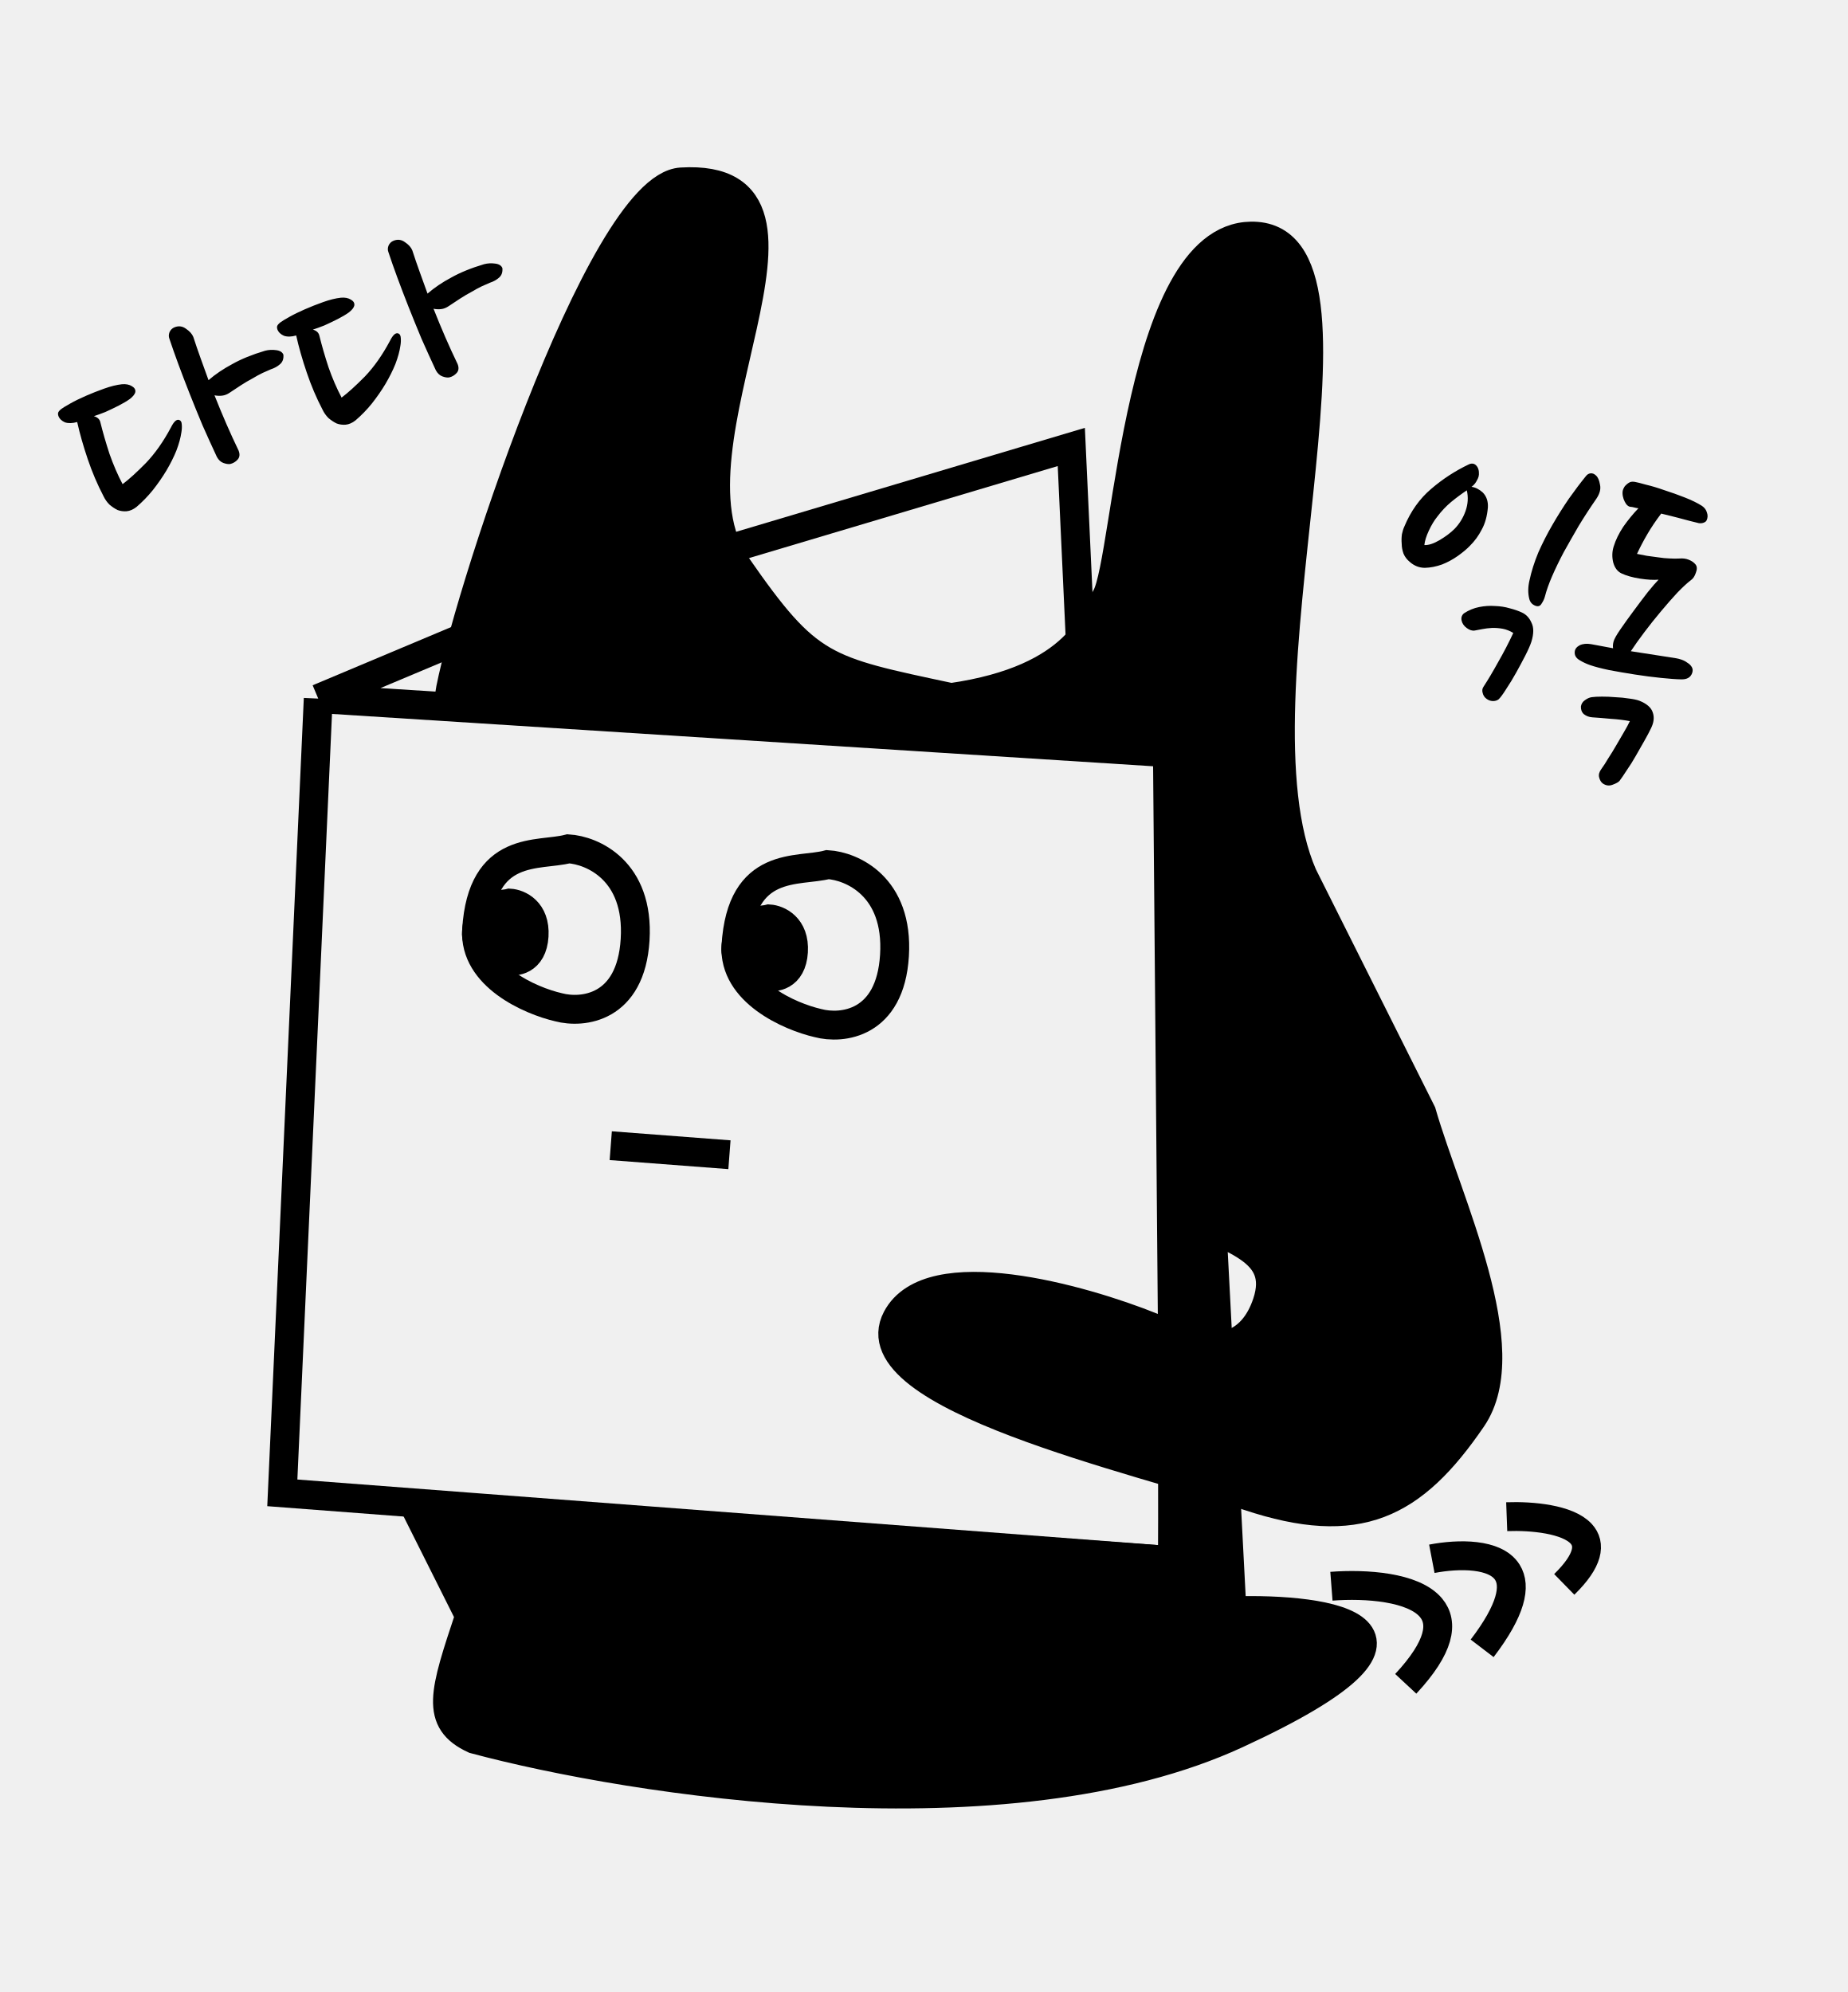
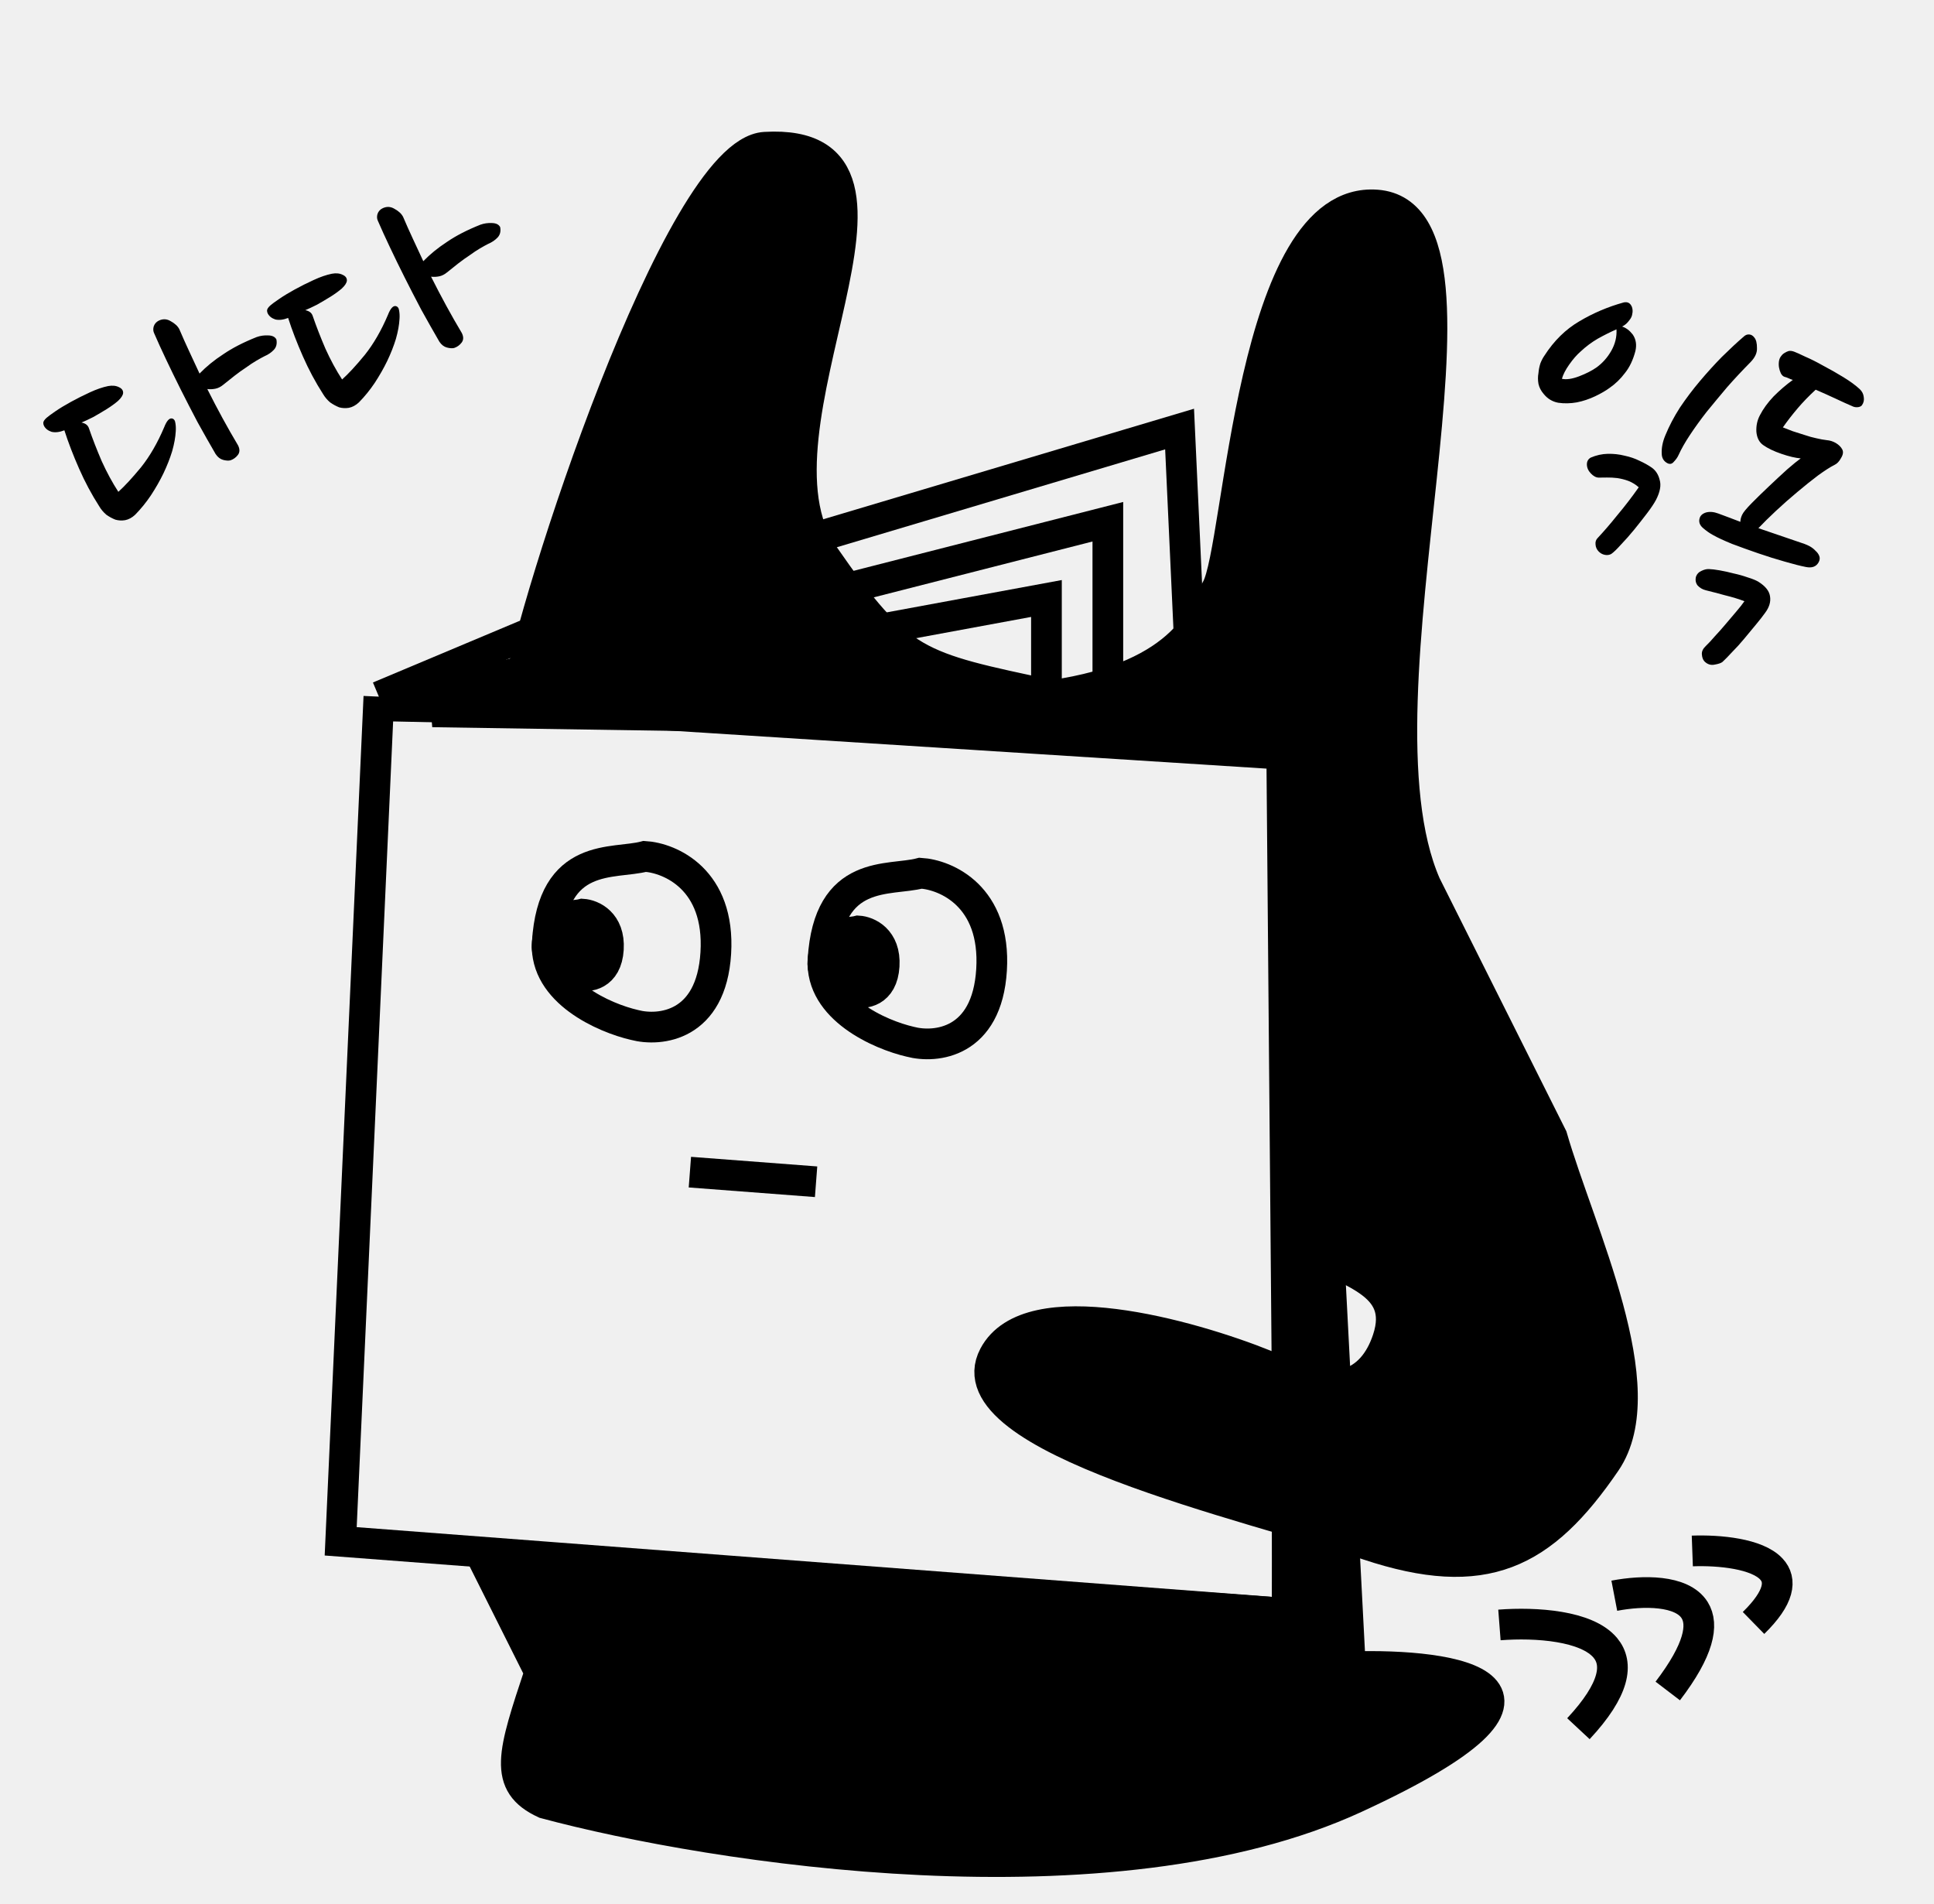
- <svg xmlns="http://www.w3.org/2000/svg" viewBox="0 0 64 69" fill="none">
+ <svg xmlns="http://www.w3.org/2000/svg" viewBox="0 0 63 62" fill="none">
  <g clip-path="url(#clip0_0_1)">
-     <path d="M23.598 6.302C20.775 6.47 16.02 21.171 15.548 24.175L40.59 25.598L40.919 42.042C42.554 42.937 44.506 43.259 43.882 45.135C43.393 46.606 42.128 47.24 39.914 45.976C37.436 44.977 32.196 43.516 31.059 45.667C29.638 48.356 39.443 50.562 43.239 51.824C47.034 53.086 48.931 52.136 50.984 49.13C52.627 46.726 50.135 41.647 49.237 38.538L47.337 34.745L45.12 30.319C42.427 24.155 47.981 8.524 43.522 8.184C39.411 7.871 39.072 19.351 38.314 20.679C37.892 21.418 37.367 23.526 32.94 24.162C28.512 23.217 27.999 23.177 25.506 19.582C22.656 15.473 29.574 5.946 23.598 6.302Z" fill="black" stroke="black" />
-     <path d="M21.153 39.685L25.264 39.998" stroke="black" />
-     <path d="M16.507 32.214C16.689 29.219 18.665 29.674 19.683 29.402C20.515 29.452 22.142 30.152 21.997 32.548C21.851 34.944 20.171 35.108 19.349 34.891C18.361 34.664 16.409 33.811 16.507 32.214Z" stroke="black" />
-     <path d="M16.502 32.297C16.567 31.215 17.286 31.38 17.656 31.282C17.959 31.3 18.551 31.553 18.498 32.418C18.445 33.283 17.834 33.342 17.536 33.264C17.176 33.181 16.466 32.873 16.502 32.297Z" fill="black" stroke="black" />
-     <path d="M25.49 32.761C25.672 29.767 27.648 30.221 28.667 29.949C29.499 30 31.126 30.7 30.98 33.095C30.834 35.491 29.154 35.656 28.332 35.439C27.344 35.212 25.393 34.358 25.49 32.761Z" stroke="black" />
-     <path d="M25.485 32.844C25.551 31.763 26.269 31.927 26.64 31.829C26.942 31.848 27.534 32.101 27.481 32.965C27.428 33.83 26.818 33.889 26.519 33.811C26.16 33.729 25.45 33.42 25.485 32.844Z" fill="black" stroke="black" />
-     <path d="M11.022 24.198L40.433 26.073L40.606 46.153M11.022 24.198L9.778 51.71L40.612 54.059L40.61 50.897M11.022 24.198L15.922 22.138M25.407 18.969L37.104 15.482L37.426 22.438" stroke="black" />
-     <path d="M42.669 55.796L42.027 43.464L40.761 42.516L40.612 54.059L14.364 52.181L16.264 55.974C15.38 58.631 15.054 59.612 16.425 60.243C21.908 61.715 34.864 63.74 42.83 60.065C50.796 56.391 46.042 55.688 42.669 55.796Z" fill="black" stroke="black" />
-     <path d="M46.113 54.945C47.31 54.853 48.961 54.969 49.563 55.691C49.995 56.209 49.887 57.037 48.687 58.325" stroke="black" />
-     <path d="M52.184 52.536C53.069 52.503 54.296 52.623 54.761 53.125C55.094 53.485 55.035 54.042 54.177 54.881" stroke="black" />
-     <path d="M49.591 53.994C50.526 53.815 51.796 53.804 52.208 54.463C52.504 54.935 52.359 55.752 51.333 57.096" stroke="black" />
-     <path d="M4.687 13.577C4.673 13.651 4.61 13.732 4.499 13.819C4.391 13.896 4.263 13.972 4.112 14.049C3.962 14.126 3.806 14.2 3.646 14.272C3.489 14.334 3.358 14.382 3.251 14.415C3.377 14.452 3.451 14.521 3.475 14.624C3.562 14.976 3.669 15.343 3.793 15.723C3.926 16.101 4.076 16.45 4.246 16.77C4.465 16.606 4.734 16.362 5.053 16.038C5.37 15.707 5.659 15.296 5.921 14.805C6.017 14.612 6.107 14.525 6.191 14.543C6.258 14.56 6.293 14.615 6.296 14.709C6.303 14.792 6.299 14.88 6.283 14.972C6.256 15.163 6.198 15.375 6.109 15.608C6.018 15.834 5.902 16.064 5.763 16.3C5.628 16.525 5.472 16.75 5.295 16.975C5.121 17.19 4.932 17.385 4.726 17.561C4.614 17.648 4.501 17.698 4.385 17.709C4.276 17.718 4.172 17.703 4.071 17.666C3.974 17.618 3.881 17.555 3.791 17.479C3.705 17.393 3.636 17.295 3.585 17.187C3.372 16.78 3.191 16.353 3.039 15.905C2.885 15.45 2.763 15.021 2.673 14.618C2.51 14.665 2.37 14.669 2.251 14.63C2.137 14.58 2.061 14.507 2.023 14.41C2.011 14.381 2.007 14.348 2.01 14.312C2.017 14.266 2.058 14.216 2.131 14.161C2.177 14.126 2.277 14.065 2.432 13.978C2.587 13.89 2.767 13.802 2.973 13.712C3.178 13.623 3.39 13.539 3.609 13.461C3.835 13.38 4.039 13.33 4.22 13.31C4.361 13.297 4.478 13.32 4.57 13.378C4.658 13.429 4.698 13.495 4.687 13.577ZM8.264 15.608C8.314 15.735 8.303 15.838 8.231 15.918C8.16 15.998 8.073 16.049 7.97 16.073C7.905 16.081 7.827 16.069 7.736 16.036C7.646 16.003 7.571 15.934 7.512 15.828C7.346 15.472 7.18 15.107 7.015 14.734C6.858 14.357 6.708 13.991 6.567 13.633C6.426 13.276 6.296 12.936 6.177 12.614C6.055 12.283 5.952 11.989 5.866 11.73C5.84 11.663 5.841 11.589 5.87 11.509C5.906 11.426 5.965 11.368 6.046 11.336C6.188 11.28 6.319 11.297 6.441 11.387C6.569 11.473 6.654 11.569 6.696 11.673C6.775 11.917 6.859 12.163 6.949 12.412C7.038 12.66 7.13 12.912 7.222 13.168C7.459 12.963 7.734 12.777 8.047 12.61C8.356 12.436 8.734 12.282 9.181 12.149C9.305 12.117 9.432 12.11 9.559 12.128C9.695 12.144 9.78 12.196 9.815 12.285C9.828 12.426 9.79 12.536 9.7 12.614C9.611 12.693 9.505 12.752 9.383 12.791C9.309 12.821 9.213 12.863 9.097 12.917C8.989 12.969 8.872 13.032 8.747 13.108C8.619 13.175 8.486 13.254 8.349 13.342C8.212 13.431 8.082 13.516 7.96 13.599C7.872 13.66 7.783 13.695 7.692 13.705C7.602 13.715 7.514 13.711 7.429 13.693C7.7 14.377 7.978 15.016 8.264 15.608ZM12.272 10.579C12.258 10.653 12.196 10.733 12.084 10.821C11.977 10.898 11.848 10.974 11.697 11.051C11.547 11.127 11.392 11.202 11.231 11.274C11.075 11.336 10.943 11.383 10.836 11.417C10.962 11.453 11.037 11.523 11.06 11.625C11.148 11.978 11.254 12.345 11.379 12.725C11.511 13.103 11.662 13.452 11.831 13.772C12.05 13.608 12.319 13.364 12.639 13.04C12.955 12.709 13.244 12.298 13.506 11.807C13.602 11.614 13.692 11.527 13.777 11.545C13.843 11.562 13.878 11.617 13.881 11.71C13.888 11.794 13.884 11.881 13.868 11.973C13.841 12.165 13.783 12.377 13.694 12.61C13.603 12.835 13.487 13.066 13.348 13.302C13.214 13.527 13.057 13.752 12.88 13.977C12.707 14.192 12.517 14.387 12.311 14.563C12.2 14.65 12.086 14.7 11.97 14.711C11.861 14.719 11.757 14.705 11.656 14.667C11.559 14.619 11.466 14.557 11.376 14.481C11.29 14.395 11.221 14.297 11.17 14.188C10.958 13.782 10.776 13.355 10.625 12.907C10.47 12.452 10.348 12.023 10.258 11.62C10.096 11.667 9.955 11.671 9.837 11.632C9.722 11.582 9.646 11.509 9.608 11.412C9.596 11.383 9.592 11.35 9.595 11.314C9.603 11.268 9.643 11.218 9.716 11.163C9.762 11.128 9.863 11.066 10.018 10.979C10.172 10.892 10.352 10.804 10.558 10.714C10.763 10.624 10.975 10.541 11.194 10.463C11.42 10.382 11.624 10.332 11.805 10.312C11.946 10.299 12.063 10.322 12.155 10.38C12.244 10.431 12.283 10.497 12.272 10.579ZM15.849 12.61C15.899 12.736 15.888 12.84 15.817 12.919C15.745 12.999 15.658 13.051 15.555 13.074C15.49 13.083 15.412 13.071 15.322 13.038C15.231 13.005 15.156 12.935 15.097 12.83C14.931 12.474 14.765 12.109 14.6 11.736C14.443 11.359 14.294 10.992 14.152 10.635C14.011 10.278 13.881 9.938 13.762 9.615C13.64 9.285 13.537 8.99 13.452 8.732C13.425 8.665 13.426 8.591 13.455 8.511C13.491 8.428 13.55 8.37 13.632 8.338C13.773 8.282 13.904 8.299 14.026 8.389C14.155 8.475 14.24 8.571 14.281 8.675C14.36 8.919 14.444 9.165 14.534 9.414C14.624 9.662 14.715 9.914 14.807 10.17C15.044 9.965 15.319 9.778 15.632 9.612C15.942 9.438 16.32 9.284 16.766 9.151C16.891 9.119 17.017 9.112 17.145 9.13C17.28 9.145 17.365 9.198 17.4 9.287C17.413 9.428 17.375 9.538 17.285 9.616C17.196 9.695 17.09 9.754 16.968 9.793C16.894 9.823 16.799 9.865 16.682 9.919C16.574 9.971 16.457 10.034 16.332 10.109C16.204 10.177 16.071 10.255 15.934 10.344C15.797 10.433 15.668 10.518 15.545 10.601C15.457 10.661 15.368 10.697 15.278 10.707C15.187 10.717 15.099 10.713 15.015 10.694C15.285 11.379 15.563 12.018 15.849 12.61Z" fill="black" />
-     <path d="M51.209 16.513C51.222 16.466 51.226 16.41 51.22 16.346C51.215 16.282 51.198 16.225 51.168 16.175C51.097 16.063 51.001 16.031 50.881 16.081C50.403 16.308 49.965 16.593 49.566 16.936C49.17 17.272 48.861 17.706 48.639 18.238C48.605 18.311 48.577 18.399 48.555 18.503C48.54 18.611 48.537 18.721 48.547 18.831C48.547 18.946 48.568 19.061 48.61 19.178C48.656 19.288 48.73 19.385 48.832 19.468C48.982 19.6 49.154 19.667 49.347 19.669C49.544 19.664 49.743 19.625 49.946 19.552C50.141 19.475 50.324 19.375 50.496 19.253C50.668 19.13 50.807 19.014 50.911 18.904C51.075 18.742 51.212 18.554 51.321 18.34C51.437 18.13 51.507 17.875 51.532 17.578C51.544 17.363 51.484 17.189 51.352 17.056C51.227 16.945 51.098 16.881 50.965 16.863C51.032 16.814 51.086 16.756 51.127 16.686C51.172 16.61 51.199 16.552 51.209 16.513ZM49.332 18.881C49.346 18.737 49.398 18.571 49.486 18.383C49.577 18.187 49.675 18.025 49.779 17.897C49.921 17.707 50.079 17.539 50.255 17.391C50.44 17.239 50.623 17.104 50.802 16.985C50.858 17.223 50.843 17.463 50.757 17.705C50.673 17.94 50.546 18.146 50.375 18.322C50.243 18.454 50.072 18.582 49.865 18.706C49.657 18.829 49.479 18.887 49.332 18.881ZM53.15 20.971C53.048 20.924 52.986 20.842 52.961 20.724C52.917 20.536 52.92 20.33 52.972 20.107C53.039 19.793 53.141 19.47 53.279 19.137C53.425 18.808 53.588 18.487 53.77 18.175C53.951 17.862 54.14 17.562 54.337 17.274C54.544 16.982 54.741 16.721 54.928 16.491C54.973 16.433 55.028 16.401 55.092 16.395C55.157 16.39 55.216 16.414 55.271 16.466C55.341 16.525 55.388 16.631 55.414 16.784C55.45 16.934 55.409 17.096 55.292 17.271C55.075 17.584 54.87 17.899 54.678 18.215C54.496 18.528 54.324 18.831 54.16 19.125C54.006 19.416 53.872 19.693 53.757 19.957C53.646 20.214 53.562 20.449 53.507 20.662C53.487 20.741 53.449 20.824 53.39 20.912C53.339 21.002 53.259 21.022 53.15 20.971ZM53.038 22.231C52.998 22.353 52.927 22.514 52.825 22.714C52.726 22.906 52.62 23.104 52.507 23.307C52.398 23.503 52.285 23.689 52.168 23.864C52.061 24.035 51.975 24.153 51.908 24.22C51.852 24.264 51.785 24.285 51.706 24.284C51.627 24.282 51.555 24.257 51.489 24.209C51.416 24.157 51.37 24.087 51.35 23.998C51.326 23.916 51.339 23.842 51.387 23.777C51.542 23.54 51.708 23.26 51.886 22.937C52.074 22.61 52.25 22.273 52.412 21.925C52.296 21.853 52.173 21.804 52.044 21.779C51.921 21.757 51.798 21.747 51.672 21.751C51.554 21.757 51.442 21.771 51.335 21.792C51.228 21.812 51.141 21.829 51.074 21.841C50.988 21.855 50.896 21.825 50.797 21.752C50.699 21.68 50.639 21.59 50.619 21.483C50.602 21.387 50.63 21.307 50.704 21.244C50.869 21.136 51.044 21.064 51.23 21.027C51.415 20.99 51.597 20.978 51.776 20.991C51.959 20.997 52.128 21.023 52.283 21.069C52.449 21.111 52.593 21.161 52.716 21.219C52.861 21.287 52.97 21.404 53.042 21.57C53.125 21.733 53.124 21.953 53.038 22.231ZM55.884 22.224C55.906 22.138 55.987 21.994 56.125 21.794C56.263 21.593 56.415 21.382 56.581 21.159C56.75 20.929 56.913 20.714 57.068 20.513C57.235 20.308 57.36 20.163 57.444 20.079C57.269 20.094 57.054 20.082 56.798 20.042C56.543 20.002 56.332 19.943 56.166 19.865C56.021 19.798 55.923 19.668 55.871 19.476C55.827 19.287 55.833 19.105 55.889 18.928C55.958 18.704 56.069 18.477 56.22 18.248C56.383 18.015 56.558 17.801 56.746 17.606C56.696 17.6 56.647 17.591 56.6 17.578C56.553 17.565 56.508 17.557 56.465 17.555C56.415 17.549 56.368 17.518 56.323 17.462C56.286 17.409 56.256 17.351 56.233 17.287C56.21 17.223 56.197 17.155 56.195 17.084C56.194 17.012 56.21 16.949 56.244 16.895C56.264 16.851 56.296 16.813 56.338 16.779C56.369 16.75 56.408 16.724 56.454 16.701C56.507 16.682 56.57 16.68 56.642 16.696C56.699 16.706 56.822 16.736 57.009 16.789C57.2 16.834 57.409 16.896 57.637 16.977C57.875 17.053 58.113 17.138 58.352 17.232C58.591 17.326 58.788 17.422 58.945 17.522C59.032 17.581 59.09 17.656 59.117 17.749C59.152 17.844 59.149 17.936 59.108 18.023C59.091 18.059 59.056 18.087 59.003 18.106C58.95 18.125 58.894 18.13 58.837 18.121C58.646 18.076 58.437 18.022 58.21 17.96C57.99 17.901 57.765 17.845 57.534 17.79C57.351 18.031 57.193 18.266 57.059 18.495C56.925 18.724 56.804 18.954 56.696 19.186C56.793 19.205 56.906 19.227 57.036 19.252C57.169 19.27 57.301 19.288 57.434 19.306C57.574 19.328 57.705 19.34 57.827 19.344C57.956 19.352 58.071 19.352 58.171 19.346C58.282 19.336 58.386 19.349 58.483 19.386C58.588 19.427 58.668 19.482 58.724 19.552C58.779 19.622 58.783 19.717 58.736 19.836C58.697 19.959 58.638 20.046 58.561 20.098C58.438 20.191 58.282 20.335 58.094 20.529C57.917 20.72 57.727 20.936 57.526 21.177C57.328 21.412 57.136 21.653 56.949 21.901C56.762 22.149 56.607 22.368 56.483 22.557C56.788 22.603 57.085 22.649 57.372 22.695C57.66 22.741 57.886 22.777 58.051 22.801C58.109 22.81 58.172 22.827 58.24 22.85C58.316 22.877 58.383 22.912 58.442 22.957C58.511 22.998 58.562 23.049 58.596 23.109C58.63 23.169 58.633 23.237 58.607 23.313C58.553 23.465 58.427 23.538 58.226 23.532C58.051 23.529 57.816 23.512 57.521 23.481C57.234 23.452 56.934 23.413 56.622 23.364C56.309 23.315 56.011 23.264 55.727 23.21C55.446 23.15 55.23 23.093 55.078 23.04C54.948 22.996 54.821 22.937 54.698 22.861C54.581 22.789 54.529 22.694 54.54 22.576C54.548 22.483 54.605 22.408 54.711 22.351C54.824 22.298 54.958 22.286 55.113 22.314C55.203 22.329 55.312 22.35 55.442 22.375C55.571 22.4 55.714 22.427 55.868 22.455C55.856 22.388 55.861 22.311 55.884 22.224ZM56.09 27.05C56.051 27.094 55.974 27.137 55.857 27.18C55.736 27.229 55.62 27.215 55.507 27.135C55.448 27.09 55.407 27.018 55.383 26.918C55.363 26.829 55.389 26.736 55.462 26.637C55.534 26.539 55.613 26.417 55.699 26.271C55.792 26.129 55.885 25.978 55.977 25.818C56.07 25.659 56.159 25.506 56.244 25.36C56.33 25.215 56.398 25.088 56.449 24.979C56.255 24.942 56.038 24.915 55.797 24.9C55.561 24.877 55.344 24.86 55.147 24.847C55.035 24.839 54.938 24.802 54.854 24.736C54.78 24.667 54.748 24.576 54.755 24.465C54.771 24.375 54.818 24.304 54.895 24.252C54.976 24.193 55.053 24.159 55.128 24.149C55.214 24.137 55.332 24.13 55.482 24.13C55.633 24.129 55.788 24.136 55.95 24.15C56.115 24.156 56.271 24.172 56.418 24.196C56.569 24.214 56.689 24.239 56.78 24.273C57.033 24.374 57.187 24.508 57.241 24.674C57.303 24.845 57.281 25.033 57.175 25.24C57.124 25.348 57.049 25.49 56.95 25.664C56.854 25.831 56.755 26.006 56.652 26.187C56.553 26.362 56.45 26.526 56.343 26.679C56.243 26.835 56.159 26.959 56.09 27.05Z" fill="black" />
+     <path d="M24.918 4.796C22.095 4.964 17.34 19.664 16.868 22.669L41.911 24.092L42.239 40.535C43.874 41.43 45.826 41.752 45.202 43.628C44.713 45.1 43.449 45.733 41.234 44.47C38.756 43.471 33.516 42.009 32.379 44.16C30.958 46.849 40.763 49.056 44.559 50.318C48.354 51.58 50.251 50.63 52.304 47.624C53.947 45.219 51.455 40.141 50.557 37.032L48.657 33.238L46.44 28.813C43.747 22.648 49.301 7.018 44.842 6.678C40.731 6.365 40.392 17.844 39.634 19.173C39.213 19.911 38.687 22.02 34.261 22.655C29.833 21.71 29.319 21.671 26.826 18.076C23.977 13.967 30.894 4.44 24.918 4.796Z" fill="black" stroke="black" />
+     <path d="M22.473 38.179L26.584 38.492" stroke="black" />
+     <path d="M17.827 30.707C18.009 27.713 19.985 28.167 21.004 27.895C21.835 27.946 23.462 28.646 23.317 31.042C23.171 33.437 21.491 33.602 20.669 33.385C19.681 33.158 17.73 32.304 17.827 30.707Z" stroke="black" />
+     <path d="M17.822 30.79C17.888 29.709 18.606 29.873 18.977 29.775C19.279 29.794 19.871 30.047 19.818 30.912C19.765 31.776 19.154 31.836 18.856 31.757C18.496 31.675 17.787 31.367 17.822 30.79Z" fill="black" stroke="black" />
+     <path d="M26.81 31.255C26.993 28.26 28.969 28.714 29.987 28.442C30.819 28.493 32.446 29.194 32.3 31.589C32.154 33.985 30.474 34.149 29.652 33.932C28.665 33.705 26.713 32.852 26.81 31.255Z" stroke="black" />
+     <path d="M26.805 31.337C26.871 30.256 27.59 30.421 27.96 30.323C28.262 30.341 28.854 30.594 28.801 31.459C28.749 32.324 28.138 32.383 27.839 32.305C27.48 32.222 26.77 31.914 26.805 31.337Z" fill="black" stroke="black" />
+     <path d="M12.342 22.691L41.753 24.566L41.926 44.647M12.342 22.691L11.098 50.204L41.932 52.552L41.93 49.39M12.342 22.691L17.242 20.632M26.727 17.462L38.425 13.975L38.746 20.932" stroke="black" />
+     <path d="M36.088 16.994L12.588 22.994L36.088 23.494V21.994V16.994Z" stroke="black" />
+     <path d="M43.989 54.29L43.347 41.958L42.081 41.01L41.932 52.552L15.684 50.675L17.584 54.468C16.701 57.125 16.375 58.105 17.745 58.737C23.228 60.209 36.184 62.233 44.15 58.559C52.116 54.885 47.362 54.182 43.989 54.29Z" fill="black" stroke="black" />
+     <path d="M34.088 19.494L14.088 23.186L34.088 23.494V22.57V19.494Z" stroke="black" />
+     <path d="M48.844 52.928C50.041 52.836 51.691 52.952 52.293 53.673C52.725 54.191 52.617 55.02 51.417 56.307" stroke="black" />
+     <path d="M55.127 50.518C56.013 50.486 57.24 50.605 57.704 51.108C58.038 51.468 57.979 52.024 57.121 52.863" stroke="black" />
+     <path d="M52.586 51.976C53.52 51.797 54.791 51.787 55.203 52.445C55.499 52.918 55.354 53.734 54.327 55.079" stroke="black" />
+     <path d="M4.011 12.8C4.004 12.875 3.949 12.961 3.845 13.058C3.745 13.144 3.624 13.232 3.481 13.322C3.338 13.411 3.189 13.499 3.036 13.585C2.885 13.661 2.759 13.72 2.655 13.763C2.784 13.788 2.864 13.85 2.897 13.95C3.015 14.294 3.154 14.649 3.312 15.018C3.477 15.382 3.658 15.716 3.855 16.02C4.059 15.837 4.305 15.57 4.595 15.219C4.88 14.861 5.132 14.426 5.349 13.914C5.428 13.713 5.51 13.619 5.596 13.629C5.664 13.64 5.703 13.692 5.714 13.785C5.728 13.867 5.732 13.954 5.725 14.048C5.715 14.241 5.676 14.457 5.608 14.697C5.537 14.93 5.442 15.17 5.325 15.417C5.211 15.653 5.075 15.891 4.918 16.131C4.765 16.36 4.593 16.572 4.404 16.765C4.3 16.862 4.191 16.921 4.077 16.943C3.97 16.961 3.864 16.956 3.76 16.927C3.66 16.888 3.562 16.835 3.465 16.767C3.372 16.688 3.295 16.597 3.234 16.494C2.986 16.108 2.767 15.698 2.577 15.266C2.383 14.826 2.223 14.409 2.097 14.016C1.94 14.077 1.8 14.094 1.679 14.065C1.561 14.026 1.478 13.96 1.431 13.867C1.417 13.838 1.41 13.806 1.41 13.77C1.413 13.724 1.449 13.67 1.517 13.609C1.56 13.57 1.654 13.5 1.801 13.399C1.947 13.299 2.119 13.195 2.316 13.087C2.512 12.98 2.716 12.877 2.927 12.78C3.145 12.68 3.343 12.611 3.522 12.575C3.662 12.55 3.78 12.562 3.877 12.612C3.97 12.655 4.014 12.718 4.011 12.8ZM7.754 14.506C7.815 14.627 7.814 14.731 7.75 14.817C7.685 14.903 7.603 14.962 7.503 14.995C7.439 15.009 7.36 15.004 7.267 14.979C7.174 14.954 7.093 14.891 7.025 14.791C6.828 14.452 6.63 14.103 6.433 13.746C6.243 13.385 6.061 13.033 5.889 12.69C5.717 12.346 5.557 12.019 5.41 11.708C5.259 11.39 5.13 11.106 5.022 10.856C4.99 10.791 4.984 10.718 5.006 10.636C5.034 10.55 5.088 10.487 5.166 10.447C5.302 10.379 5.434 10.384 5.563 10.463C5.699 10.538 5.793 10.625 5.843 10.726C5.943 10.961 6.049 11.199 6.161 11.439C6.272 11.678 6.385 11.921 6.5 12.168C6.718 11.942 6.975 11.732 7.272 11.539C7.565 11.338 7.928 11.151 8.36 10.979C8.482 10.936 8.607 10.918 8.736 10.925C8.872 10.928 8.961 10.972 9.004 11.058C9.03 11.198 9.001 11.31 8.919 11.396C8.837 11.482 8.737 11.551 8.619 11.601C8.547 11.637 8.456 11.687 8.345 11.752C8.242 11.813 8.131 11.886 8.013 11.972C7.892 12.051 7.766 12.141 7.638 12.241C7.509 12.342 7.388 12.438 7.273 12.532C7.191 12.6 7.105 12.643 7.016 12.661C6.927 12.679 6.839 12.683 6.753 12.672C7.083 13.33 7.417 13.941 7.754 14.506ZM11.3 9.14C11.293 9.215 11.238 9.301 11.134 9.398C11.034 9.484 10.913 9.572 10.77 9.662C10.627 9.751 10.478 9.839 10.325 9.925C10.175 10.001 10.048 10.06 9.944 10.103C10.073 10.128 10.153 10.19 10.186 10.29C10.304 10.634 10.443 10.989 10.601 11.358C10.766 11.722 10.947 12.057 11.144 12.36C11.348 12.178 11.595 11.911 11.884 11.559C12.169 11.201 12.421 10.766 12.638 10.254C12.716 10.054 12.799 9.959 12.884 9.969C12.953 9.98 12.992 10.032 13.003 10.125C13.017 10.207 13.021 10.295 13.014 10.388C13.004 10.581 12.965 10.797 12.897 11.037C12.826 11.27 12.732 11.51 12.614 11.757C12.5 11.993 12.364 12.231 12.207 12.471C12.054 12.7 11.882 12.912 11.693 13.105C11.589 13.202 11.48 13.261 11.366 13.283C11.259 13.301 11.153 13.296 11.049 13.268C10.949 13.228 10.851 13.175 10.754 13.107C10.661 13.028 10.584 12.937 10.523 12.834C10.275 12.448 10.056 12.038 9.866 11.606C9.672 11.166 9.512 10.75 9.386 10.356C9.229 10.417 9.089 10.434 8.968 10.405C8.85 10.366 8.767 10.3 8.72 10.207C8.706 10.178 8.699 10.146 8.699 10.111C8.702 10.064 8.738 10.01 8.806 9.949C8.849 9.91 8.943 9.84 9.09 9.74C9.237 9.639 9.408 9.535 9.605 9.427C9.801 9.32 10.005 9.217 10.216 9.121C10.434 9.02 10.633 8.952 10.811 8.916C10.951 8.89 11.069 8.903 11.165 8.953C11.259 8.995 11.303 9.058 11.3 9.14ZM15.043 10.846C15.104 10.967 15.103 11.071 15.039 11.157C14.974 11.243 14.892 11.302 14.792 11.335C14.728 11.349 14.649 11.344 14.556 11.319C14.463 11.294 14.382 11.232 14.314 11.132C14.117 10.792 13.919 10.443 13.722 10.086C13.532 9.725 13.35 9.373 13.178 9.03C13.006 8.687 12.846 8.359 12.699 8.048C12.548 7.73 12.419 7.446 12.311 7.196C12.279 7.131 12.273 7.058 12.295 6.976C12.323 6.89 12.377 6.827 12.455 6.788C12.591 6.719 12.723 6.725 12.852 6.803C12.989 6.878 13.082 6.966 13.132 7.066C13.232 7.302 13.338 7.539 13.45 7.779C13.561 8.018 13.674 8.261 13.789 8.508C14.007 8.282 14.264 8.073 14.561 7.879C14.854 7.678 15.217 7.491 15.649 7.319C15.771 7.276 15.896 7.258 16.025 7.265C16.161 7.268 16.25 7.313 16.293 7.398C16.319 7.538 16.29 7.651 16.208 7.737C16.126 7.823 16.026 7.891 15.908 7.941C15.836 7.977 15.745 8.027 15.634 8.092C15.531 8.153 15.42 8.226 15.302 8.312C15.181 8.391 15.056 8.481 14.927 8.581C14.798 8.682 14.677 8.779 14.562 8.872C14.48 8.94 14.395 8.983 14.305 9.001C14.216 9.019 14.128 9.023 14.042 9.012C14.372 9.67 14.706 10.281 15.043 10.846Z" fill="black" />
+     <path d="M53.139 10.333C53.16 10.289 53.174 10.235 53.18 10.171C53.186 10.107 53.178 10.048 53.158 9.994C53.107 9.871 53.019 9.823 52.892 9.851C52.382 9.992 51.901 10.196 51.448 10.465C51 10.727 50.62 11.1 50.309 11.585C50.263 11.65 50.219 11.733 50.179 11.832C50.146 11.935 50.124 12.042 50.115 12.153C50.094 12.266 50.094 12.383 50.116 12.506C50.142 12.622 50.198 12.73 50.284 12.83C50.409 12.986 50.567 13.082 50.757 13.118C50.951 13.147 51.154 13.143 51.366 13.106C51.571 13.065 51.77 12.998 51.96 12.908C52.151 12.817 52.308 12.726 52.43 12.636C52.62 12.505 52.787 12.344 52.931 12.152C53.082 11.965 53.196 11.727 53.272 11.438C53.321 11.229 53.292 11.047 53.185 10.894C53.082 10.762 52.967 10.676 52.839 10.636C52.913 10.6 52.976 10.551 53.029 10.49C53.086 10.423 53.123 10.371 53.139 10.333ZM50.879 12.338C50.918 12.199 50.997 12.045 51.117 11.875C51.241 11.698 51.366 11.556 51.49 11.448C51.663 11.286 51.849 11.147 52.047 11.032C52.256 10.915 52.459 10.814 52.657 10.727C52.671 10.972 52.614 11.206 52.486 11.429C52.363 11.646 52.202 11.826 52.004 11.97C51.85 12.077 51.66 12.173 51.434 12.259C51.208 12.344 51.023 12.371 50.879 12.338ZM54.274 15.062C54.183 14.998 54.135 14.905 54.131 14.786C54.12 14.592 54.16 14.39 54.249 14.179C54.37 13.883 54.527 13.582 54.721 13.279C54.922 12.98 55.139 12.692 55.372 12.416C55.605 12.14 55.843 11.877 56.087 11.628C56.342 11.377 56.581 11.154 56.806 10.96C56.86 10.91 56.92 10.888 56.984 10.894C57.048 10.9 57.103 10.934 57.148 10.995C57.206 11.065 57.234 11.178 57.233 11.333C57.242 11.487 57.174 11.639 57.028 11.791C56.76 12.062 56.503 12.336 56.259 12.614C56.026 12.89 55.803 13.159 55.59 13.42C55.388 13.679 55.208 13.929 55.049 14.169C54.894 14.403 54.771 14.619 54.68 14.819C54.647 14.894 54.594 14.969 54.521 15.045C54.455 15.125 54.372 15.131 54.274 15.062ZM53.944 16.282C53.884 16.396 53.786 16.543 53.651 16.721C53.52 16.893 53.381 17.07 53.235 17.25C53.093 17.424 52.949 17.587 52.803 17.739C52.669 17.889 52.563 17.991 52.486 18.044C52.423 18.078 52.353 18.088 52.276 18.072C52.198 18.057 52.132 18.02 52.075 17.961C52.013 17.897 51.979 17.82 51.974 17.729C51.965 17.644 51.991 17.574 52.05 17.517C52.243 17.311 52.456 17.065 52.687 16.777C52.93 16.488 53.161 16.187 53.382 15.872C53.28 15.781 53.167 15.712 53.044 15.664C52.928 15.621 52.807 15.591 52.684 15.572C52.566 15.558 52.453 15.552 52.344 15.554C52.236 15.556 52.147 15.557 52.078 15.557C51.992 15.555 51.906 15.51 51.822 15.421C51.737 15.332 51.694 15.234 51.693 15.125C51.693 15.027 51.734 14.954 51.818 14.905C52 14.827 52.185 14.786 52.373 14.782C52.562 14.778 52.744 14.798 52.918 14.842C53.097 14.88 53.259 14.935 53.403 15.007C53.559 15.078 53.693 15.152 53.804 15.23C53.935 15.322 54.022 15.457 54.064 15.633C54.117 15.807 54.077 16.024 53.944 16.282ZM56.748 16.772C56.785 16.69 56.89 16.563 57.06 16.39C57.231 16.216 57.418 16.035 57.62 15.844C57.827 15.648 58.024 15.464 58.213 15.293C58.412 15.12 58.561 15 58.658 14.931C58.483 14.916 58.273 14.866 58.029 14.782C57.785 14.699 57.587 14.604 57.437 14.498C57.306 14.406 57.232 14.261 57.214 14.063C57.204 13.87 57.241 13.691 57.328 13.527C57.435 13.318 57.583 13.115 57.772 12.915C57.972 12.714 58.182 12.533 58.401 12.375C58.353 12.36 58.307 12.342 58.263 12.321C58.219 12.3 58.176 12.285 58.134 12.275C58.086 12.26 58.044 12.222 58.011 12.159C57.983 12.1 57.964 12.037 57.952 11.971C57.94 11.904 57.94 11.835 57.95 11.764C57.961 11.693 57.988 11.634 58.031 11.586C58.059 11.547 58.096 11.515 58.144 11.489C58.18 11.466 58.222 11.447 58.271 11.432C58.327 11.423 58.389 11.432 58.457 11.46C58.512 11.48 58.627 11.531 58.803 11.616C58.983 11.693 59.178 11.791 59.388 11.91C59.609 12.026 59.83 12.151 60.048 12.285C60.267 12.419 60.444 12.549 60.581 12.675C60.657 12.748 60.7 12.832 60.711 12.928C60.729 13.028 60.71 13.117 60.655 13.196C60.632 13.229 60.593 13.25 60.537 13.26C60.481 13.269 60.426 13.265 60.371 13.245C60.191 13.168 59.994 13.079 59.781 12.978C59.575 12.882 59.363 12.787 59.146 12.693C58.923 12.898 58.726 13.102 58.555 13.304C58.383 13.506 58.224 13.712 58.077 13.921C58.169 13.957 58.277 13.998 58.4 14.046C58.528 14.087 58.655 14.128 58.783 14.168C58.917 14.214 59.044 14.249 59.163 14.274C59.289 14.304 59.402 14.325 59.502 14.336C59.612 14.345 59.712 14.377 59.802 14.43C59.898 14.488 59.968 14.556 60.01 14.635C60.053 14.714 60.04 14.808 59.973 14.917C59.913 15.031 59.84 15.107 59.755 15.145C59.617 15.214 59.439 15.329 59.22 15.488C59.012 15.645 58.788 15.824 58.547 16.027C58.312 16.223 58.08 16.427 57.853 16.639C57.626 16.851 57.435 17.039 57.28 17.204C57.573 17.302 57.857 17.399 58.132 17.495C58.407 17.59 58.624 17.665 58.782 17.717C58.837 17.736 58.896 17.764 58.96 17.798C59.03 17.838 59.09 17.885 59.139 17.939C59.2 17.992 59.242 18.051 59.265 18.116C59.288 18.18 59.279 18.248 59.24 18.318C59.161 18.458 59.023 18.508 58.827 18.468C58.654 18.434 58.426 18.377 58.142 18.294C57.864 18.216 57.576 18.126 57.276 18.023C56.977 17.92 56.692 17.818 56.422 17.716C56.156 17.607 55.953 17.513 55.813 17.434C55.692 17.369 55.578 17.289 55.469 17.193C55.367 17.102 55.332 16.999 55.364 16.884C55.388 16.794 55.457 16.73 55.571 16.693C55.692 16.66 55.826 16.671 55.973 16.726C56.059 16.757 56.164 16.796 56.287 16.843C56.41 16.891 56.545 16.942 56.693 16.997C56.692 16.928 56.711 16.853 56.748 16.772ZM56.11 21.56C56.065 21.597 55.981 21.626 55.859 21.647C55.731 21.675 55.619 21.64 55.522 21.542C55.472 21.488 55.444 21.409 55.438 21.307C55.433 21.216 55.475 21.128 55.564 21.044C55.653 20.959 55.752 20.853 55.861 20.725C55.978 20.601 56.095 20.469 56.214 20.327C56.333 20.186 56.447 20.051 56.557 19.923C56.667 19.795 56.756 19.682 56.825 19.583C56.64 19.512 56.431 19.448 56.197 19.391C55.968 19.328 55.757 19.273 55.566 19.226C55.457 19.199 55.368 19.146 55.296 19.066C55.236 18.985 55.22 18.89 55.247 18.782C55.278 18.696 55.336 18.634 55.421 18.597C55.511 18.552 55.594 18.532 55.669 18.536C55.756 18.538 55.873 18.552 56.021 18.578C56.169 18.604 56.321 18.638 56.478 18.679C56.639 18.714 56.79 18.757 56.931 18.807C57.076 18.851 57.191 18.897 57.274 18.945C57.505 19.089 57.633 19.247 57.658 19.421C57.689 19.599 57.635 19.781 57.495 19.966C57.426 20.064 57.327 20.191 57.199 20.345C57.076 20.493 56.947 20.647 56.815 20.808C56.687 20.963 56.557 21.106 56.425 21.238C56.299 21.375 56.194 21.482 56.11 21.56Z" fill="black" />
  </g>
  <defs>
    <clipPath id="clip0_0_1">
-       <rect width="64" height="69" fill="white" />
+       <rect width="63" height="62" fill="white" />
    </clipPath>
  </defs>
</svg>
